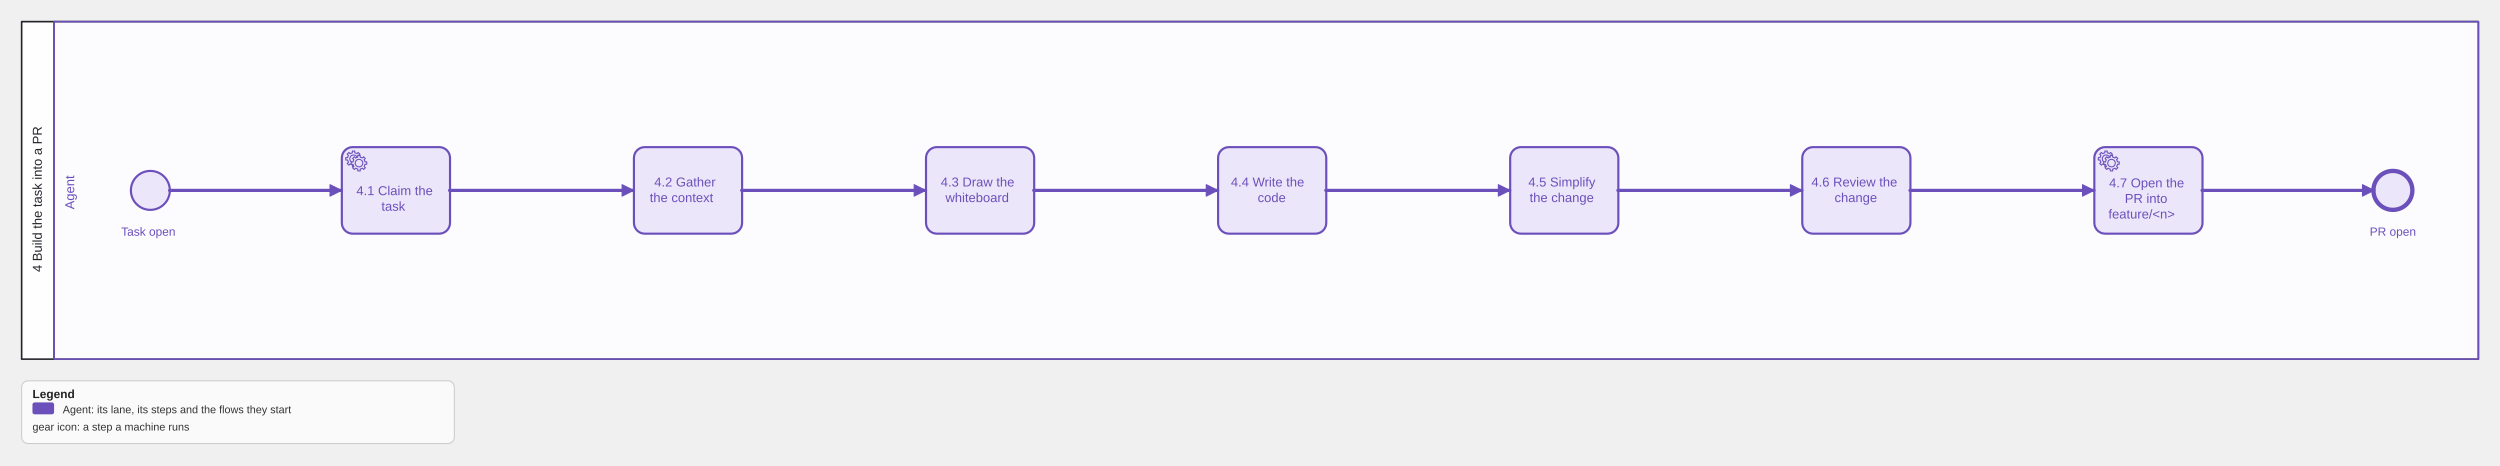
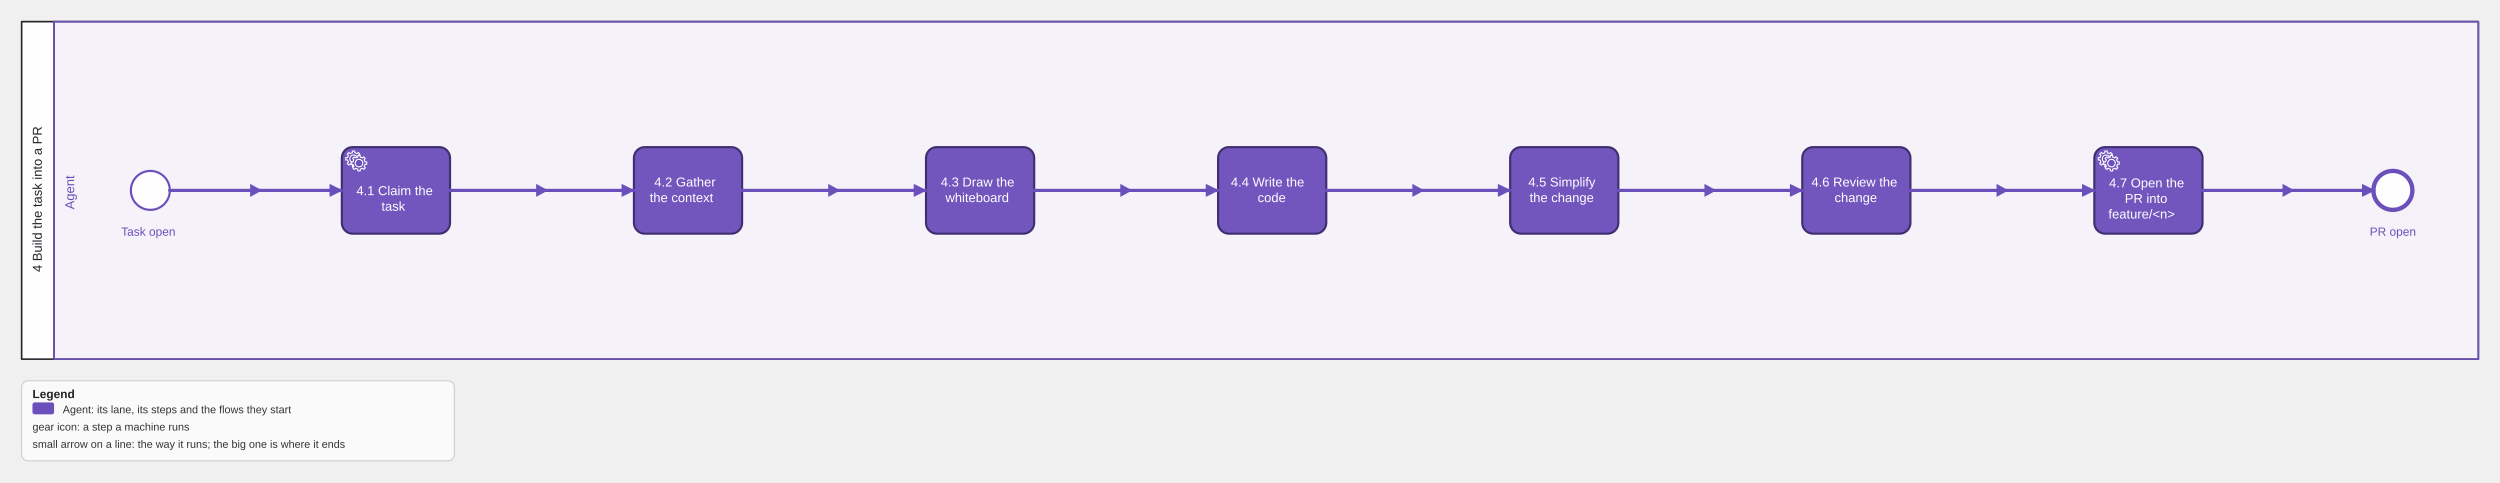
- <svg xmlns="http://www.w3.org/2000/svg" width="2311" height="430" viewBox="60 60 2311 430" version="1.1">
+ <svg xmlns="http://www.w3.org/2000/svg" width="2311" height="446" viewBox="60 60 2311 446" version="1.1">
  <g class="djs-group">
    <g class="djs-element djs-shape" data-element-id="consume_task_pool" transform="translate(80,80)" style="display: block;">
      <g class="djs-visual">
        <rect x="0" y="0" width="2271" height="312" rx="0" ry="0" style="stroke-linecap: round; stroke-linejoin: round; stroke: rgb(34, 36, 42); stroke-width: 1.5px; fill: white; fill-opacity: 0.95;" />
        <path style="fill: none; stroke-linecap: round; stroke-linejoin: round; stroke: rgb(34, 36, 42); stroke-width: 1.5px;" d="M30,0L30,312" />
        <text style="font-family: Arial, sans-serif; font-size: 12px; font-weight: normal; fill: rgb(34, 36, 42);" lineHeight="1.2" class="djs-label" transform="translate(0,312) rotate(270,0,0) scale(1,1)">
          <tspan x="80.52" y="18.6">4 Build the task into a PR</tspan>
        </text>
      </g>
      <rect style="fill: none; stroke-opacity: 0; stroke: white; stroke-width: 15px;" class="djs-hit djs-hit-all" x="0" y="0" width="2271" height="312" />
    </g>
    <g class="djs-children">
      <g class="djs-group">
        <g class="djs-element djs-shape" data-element-id="lane_0" transform="translate(110,80)" style="display: block;">
          <g class="djs-visual">
-             <rect x="0" y="0" width="2241" height="312" rx="0" ry="0" style="stroke-linecap: round; stroke-linejoin: round; stroke: rgb(107, 79, 187); stroke-width: 1.5px; fill: rgb(248, 246, 253); fill-opacity: 0.25;" />
+             <rect x="0" y="0" width="2241" height="312" rx="0" ry="0" style="stroke-linecap: round; stroke-linejoin: round; stroke: rgb(107, 79, 187); stroke-width: 1.5px; fill: rgb(220, 211, 242); fill-opacity: 0.25;" />
            <text style="font-family: Arial, sans-serif; font-size: 12px; font-weight: normal; fill: rgb(107, 79, 187);" lineHeight="1.2" class="djs-label" transform="translate(0,312) rotate(270,0,0) scale(1,1)">
              <tspan x="138.48" y="18.6">Agent</tspan>
            </text>
          </g>
          <rect style="fill: none; stroke-opacity: 0; stroke: white; stroke-width: 15px;" class="djs-hit djs-hit-all" x="0" y="0" width="2241" height="312" />
        </g>
      </g>
      <g class="djs-group">
        <g class="djs-element djs-shape" data-element-id="open" transform="translate(181,218)" style="display: block;">
          <g class="djs-visual">
-             <circle cx="18" cy="18" r="18" style="stroke-linecap: round; stroke-linejoin: round; stroke: rgb(107, 79, 187); stroke-width: 2px; fill: rgb(235, 229, 250); fill-opacity: 0.95;" />
+             <circle cx="18" cy="18" r="18" style="stroke-linecap: round; stroke-linejoin: round; stroke: rgb(107, 79, 187); stroke-width: 2px; fill: rgb(255, 255, 255); fill-opacity: 0.95;" />
          </g>
          <rect style="fill: none; stroke-opacity: 0; stroke: white; stroke-width: 15px;" class="djs-hit djs-hit-all" x="0" y="0" width="36" height="36" />
        </g>
      </g>
      <g class="djs-group">
        <g class="djs-element djs-shape" data-element-id="open_label" transform="translate(166,268)" style="display: block;">
          <g class="djs-visual">
            <text style="font-family: Arial, sans-serif; font-size: 11px; font-weight: normal; fill: rgb(107, 79, 187);" lineHeight="1.2" class="djs-label">
              <tspan x="6.05" y="9.9">Task open</tspan>
            </text>
          </g>
          <rect style="fill: none; stroke-opacity: 0; stroke: white; stroke-width: 15px;" class="djs-hit djs-hit-all" x="0" y="0" width="66" height="14" />
        </g>
      </g>
      <g class="djs-group">
        <g class="djs-element djs-shape" data-element-id="claim" transform="translate(376,196)" style="display: block;">
          <g class="djs-visual">
-             <rect x="0" y="0" width="100" height="80" rx="10" ry="10" style="stroke-linecap: round; stroke-linejoin: round; stroke: rgb(107, 79, 187); stroke-width: 2px; fill: rgb(235, 229, 250); fill-opacity: 0.95;" />
-             <text style="font-family: Arial, sans-serif; font-size: 12px; font-weight: normal; fill: rgb(107, 79, 187);" lineHeight="1.2" class="djs-label" transform="translate(0, 8)">
+             <rect x="0" y="0" width="100" height="80" rx="10" ry="10" style="stroke-linecap: round; stroke-linejoin: round; stroke: rgb(64, 47, 112); stroke-width: 2px; fill: rgb(107, 79, 187); fill-opacity: 0.95;" />
+             <text style="font-family: Arial, sans-serif; font-size: 12px; font-weight: normal; fill: rgb(255, 255, 255);" lineHeight="1.2" class="djs-label" transform="translate(0, 8)">
              <tspan x="13.4" y="36.4">4.1 Claim the </tspan>
              <tspan x="36.56" y="50.8">task</tspan>
            </text>
-             <circle cx="5" cy="5" r="5" style="stroke-linecap: round; stroke-linejoin: round; stroke: none; stroke-width: 2px; fill: rgb(235, 229, 250);" transform="translate(6, 6)" />
-             <path style="fill: rgb(235, 229, 250); stroke-linecap: round; stroke-linejoin: round; stroke: rgb(107, 79, 187); stroke-width: 1px;" d="m 12,18 v -1.713 c 0.352,-0.07 0.704,-0.178 1.048,-0.321 0.344,-0.145 0.666,-0.321 0.966,-0.521 l 1.194,1.18 1.567,-1.577 -1.195,-1.18 c 0.403,-0.614 0.683,-1.299 0.825,-2.018 l 1.622,-0.01 v -2.22 l -1.637,0.01 c -0.073,-0.352 -0.178,-0.7 -0.324,-1.044 -0.145,-0.344 -0.321,-0.664 -0.523,-0.962 l 1.131,-1.136 -1.583,-1.563 -1.13,1.136 c -0.614,-0.401 -1.303,-0.681 -2.023,-0.822 l 0.009,-1.619 h -2.241 l 0.004,1.631 c -0.354,0.074 -0.705,0.18 -1.05,0.324 -0.344,0.144 -0.665,0.321 -0.964,0.52 l -1.17,-1.158 -1.567,1.579 1.168,1.157 c -0.403,0.613 -0.683,1.298 -0.825,2.017 l -1.659,0.003 v 2.222 l 1.672,-0.006 c 0.073,0.351 0.18,0.702 0.324,1.045 0.145,0.344 0.321,0.664 0.523,0.961 l -1.199,1.197 1.584,1.56 1.196,-1.193 c 0.614,0.403 1.303,0.682 2.023,0.823 l 7.19e-4,1.699 h 2.227 z m 0.221,-3.996 c -1.789,0.75 -3.858,-0.093 -4.61,-1.874 -0.752,-1.783 0.091,-3.846 1.88,-4.596 1.788,-0.749 3.857,0.093 4.609,1.874 0.752,1.782 -0.091,3.846 -1.88,4.596 z" />
-             <circle cx="5" cy="5" r="5" style="stroke-linecap: round; stroke-linejoin: round; stroke: none; stroke-width: 2px; fill: rgb(235, 229, 250);" transform="translate(11, 10)" />
-             <path style="fill: rgb(235, 229, 250); stroke-linecap: round; stroke-linejoin: round; stroke: rgb(107, 79, 187); stroke-width: 1px;" d="m 17,22 v -1.713 c 0.352,-0.07 0.704,-0.178 1.048,-0.321 0.344,-0.145 0.666,-0.321 0.966,-0.521 l 1.194,1.18 1.567,-1.577 -1.195,-1.18 c 0.403,-0.614 0.683,-1.299 0.825,-2.018 l 1.622,-0.01 v -2.22 l -1.637,0.01 c -0.073,-0.352 -0.178,-0.7 -0.324,-1.044 -0.145,-0.344 -0.321,-0.664 -0.523,-0.962 l 1.131,-1.136 -1.583,-1.563 -1.13,1.136 c -0.614,-0.401 -1.303,-0.681 -2.023,-0.822 l 0.009,-1.619 h -2.241 l 0.004,1.631 c -0.354,0.074 -0.705,0.18 -1.05,0.324 -0.344,0.144 -0.665,0.321 -0.964,0.52 l -1.17,-1.158 -1.567,1.579 1.168,1.157 c -0.403,0.613 -0.683,1.298 -0.825,2.017 l -1.659,0.003 v 2.222 l 1.672,-0.006 c 0.073,0.351 0.18,0.702 0.324,1.045 0.145,0.344 0.321,0.664 0.523,0.961 l -1.199,1.197 1.584,1.56 1.196,-1.193 c 0.614,0.403 1.303,0.682 2.023,0.823 l 7.19e-4,1.699 h 2.227 z m 0.221,-3.996 c -1.789,0.75 -3.858,-0.093 -4.61,-1.874 -0.752,-1.783 0.091,-3.846 1.88,-4.596 1.788,-0.749 3.857,0.093 4.609,1.874 0.752,1.782 -0.091,3.846 -1.88,4.596 z" />
+             <circle cx="5" cy="5" r="5" style="stroke-linecap: round; stroke-linejoin: round; stroke: none; stroke-width: 2px; fill: rgb(107, 79, 187);" transform="translate(6, 6)" />
+             <path style="fill: rgb(107, 79, 187); stroke-linecap: round; stroke-linejoin: round; stroke: rgb(255, 255, 255); stroke-width: 1px;" d="m 12,18 v -1.713 c 0.352,-0.07 0.704,-0.178 1.048,-0.321 0.344,-0.145 0.666,-0.321 0.966,-0.521 l 1.194,1.18 1.567,-1.577 -1.195,-1.18 c 0.403,-0.614 0.683,-1.299 0.825,-2.018 l 1.622,-0.01 v -2.22 l -1.637,0.01 c -0.073,-0.352 -0.178,-0.7 -0.324,-1.044 -0.145,-0.344 -0.321,-0.664 -0.523,-0.962 l 1.131,-1.136 -1.583,-1.563 -1.13,1.136 c -0.614,-0.401 -1.303,-0.681 -2.023,-0.822 l 0.009,-1.619 h -2.241 l 0.004,1.631 c -0.354,0.074 -0.705,0.18 -1.05,0.324 -0.344,0.144 -0.665,0.321 -0.964,0.52 l -1.17,-1.158 -1.567,1.579 1.168,1.157 c -0.403,0.613 -0.683,1.298 -0.825,2.017 l -1.659,0.003 v 2.222 l 1.672,-0.006 c 0.073,0.351 0.18,0.702 0.324,1.045 0.145,0.344 0.321,0.664 0.523,0.961 l -1.199,1.197 1.584,1.56 1.196,-1.193 c 0.614,0.403 1.303,0.682 2.023,0.823 l 7.19e-4,1.699 h 2.227 z m 0.221,-3.996 c -1.789,0.75 -3.858,-0.093 -4.61,-1.874 -0.752,-1.783 0.091,-3.846 1.88,-4.596 1.788,-0.749 3.857,0.093 4.609,1.874 0.752,1.782 -0.091,3.846 -1.88,4.596 z" />
+             <circle cx="5" cy="5" r="5" style="stroke-linecap: round; stroke-linejoin: round; stroke: none; stroke-width: 2px; fill: rgb(107, 79, 187);" transform="translate(11, 10)" />
+             <path style="fill: rgb(107, 79, 187); stroke-linecap: round; stroke-linejoin: round; stroke: rgb(255, 255, 255); stroke-width: 1px;" d="m 17,22 v -1.713 c 0.352,-0.07 0.704,-0.178 1.048,-0.321 0.344,-0.145 0.666,-0.321 0.966,-0.521 l 1.194,1.18 1.567,-1.577 -1.195,-1.18 c 0.403,-0.614 0.683,-1.299 0.825,-2.018 l 1.622,-0.01 v -2.22 l -1.637,0.01 c -0.073,-0.352 -0.178,-0.7 -0.324,-1.044 -0.145,-0.344 -0.321,-0.664 -0.523,-0.962 l 1.131,-1.136 -1.583,-1.563 -1.13,1.136 c -0.614,-0.401 -1.303,-0.681 -2.023,-0.822 l 0.009,-1.619 h -2.241 l 0.004,1.631 c -0.354,0.074 -0.705,0.18 -1.05,0.324 -0.344,0.144 -0.665,0.321 -0.964,0.52 l -1.17,-1.158 -1.567,1.579 1.168,1.157 c -0.403,0.613 -0.683,1.298 -0.825,2.017 l -1.659,0.003 v 2.222 l 1.672,-0.006 c 0.073,0.351 0.18,0.702 0.324,1.045 0.145,0.344 0.321,0.664 0.523,0.961 l -1.199,1.197 1.584,1.56 1.196,-1.193 c 0.614,0.403 1.303,0.682 2.023,0.823 l 7.19e-4,1.699 h 2.227 z m 0.221,-3.996 c -1.789,0.75 -3.858,-0.093 -4.61,-1.874 -0.752,-1.783 0.091,-3.846 1.88,-4.596 1.788,-0.749 3.857,0.093 4.609,1.874 0.752,1.782 -0.091,3.846 -1.88,4.596 z" />
          </g>
          <rect style="fill: none; stroke-opacity: 0; stroke: white; stroke-width: 15px;" class="djs-hit djs-hit-all" x="0" y="0" width="100" height="80" />
        </g>
      </g>
      <g class="djs-group">
        <g class="djs-element djs-shape" data-element-id="context" transform="translate(646,196)" style="display: block;">
          <g class="djs-visual">
-             <rect x="0" y="0" width="100" height="80" rx="10" ry="10" style="stroke-linecap: round; stroke-linejoin: round; stroke: rgb(107, 79, 187); stroke-width: 2px; fill: rgb(235, 229, 250); fill-opacity: 0.95;" />
-             <text style="font-family: Arial, sans-serif; font-size: 12px; font-weight: normal; fill: rgb(107, 79, 187);" lineHeight="1.2" class="djs-label">
+             <rect x="0" y="0" width="100" height="80" rx="10" ry="10" style="stroke-linecap: round; stroke-linejoin: round; stroke: rgb(64, 47, 112); stroke-width: 2px; fill: rgb(107, 79, 187); fill-opacity: 0.95;" />
+             <text style="font-family: Arial, sans-serif; font-size: 12px; font-weight: normal; fill: rgb(255, 255, 255);" lineHeight="1.2" class="djs-label">
              <tspan x="18.8" y="36.4">4.2 Gather </tspan>
              <tspan x="14.6" y="50.8">the context</tspan>
            </text>
          </g>
          <rect style="fill: none; stroke-opacity: 0; stroke: white; stroke-width: 15px;" class="djs-hit djs-hit-all" x="0" y="0" width="100" height="80" />
        </g>
      </g>
      <g class="djs-group">
        <g class="djs-element djs-shape" data-element-id="board" transform="translate(916,196)" style="display: block;">
          <g class="djs-visual">
-             <rect x="0" y="0" width="100" height="80" rx="10" ry="10" style="stroke-linecap: round; stroke-linejoin: round; stroke: rgb(107, 79, 187); stroke-width: 2px; fill: rgb(235, 229, 250); fill-opacity: 0.95;" />
-             <text style="font-family: Arial, sans-serif; font-size: 12px; font-weight: normal; fill: rgb(107, 79, 187);" lineHeight="1.2" class="djs-label">
+             <rect x="0" y="0" width="100" height="80" rx="10" ry="10" style="stroke-linecap: round; stroke-linejoin: round; stroke: rgb(64, 47, 112); stroke-width: 2px; fill: rgb(107, 79, 187); fill-opacity: 0.95;" />
+             <text style="font-family: Arial, sans-serif; font-size: 12px; font-weight: normal; fill: rgb(255, 255, 255);" lineHeight="1.2" class="djs-label">
              <tspan x="13.64" y="36.4">4.3 Draw the </tspan>
              <tspan x="17.96" y="50.8">whiteboard</tspan>
            </text>
          </g>
          <rect style="fill: none; stroke-opacity: 0; stroke: white; stroke-width: 15px;" class="djs-hit djs-hit-all" x="0" y="0" width="100" height="80" />
        </g>
      </g>
      <g class="djs-group">
        <g class="djs-element djs-shape" data-element-id="code" transform="translate(1186,196)" style="display: block;">
          <g class="djs-visual">
-             <rect x="0" y="0" width="100" height="80" rx="10" ry="10" style="stroke-linecap: round; stroke-linejoin: round; stroke: rgb(107, 79, 187); stroke-width: 2px; fill: rgb(235, 229, 250); fill-opacity: 0.95;" />
-             <text style="font-family: Arial, sans-serif; font-size: 12px; font-weight: normal; fill: rgb(107, 79, 187);" lineHeight="1.2" class="djs-label">
+             <rect x="0" y="0" width="100" height="80" rx="10" ry="10" style="stroke-linecap: round; stroke-linejoin: round; stroke: rgb(64, 47, 112); stroke-width: 2px; fill: rgb(107, 79, 187); fill-opacity: 0.95;" />
+             <text style="font-family: Arial, sans-serif; font-size: 12px; font-weight: normal; fill: rgb(255, 255, 255);" lineHeight="1.2" class="djs-label">
              <tspan x="11.84" y="36.4">4.4 Write the </tspan>
              <tspan x="36.56" y="50.8">code</tspan>
            </text>
          </g>
          <rect style="fill: none; stroke-opacity: 0; stroke: white; stroke-width: 15px;" class="djs-hit djs-hit-all" x="0" y="0" width="100" height="80" />
        </g>
      </g>
      <g class="djs-group">
        <g class="djs-element djs-shape" data-element-id="simplify" transform="translate(1456,196)" style="display: block;">
          <g class="djs-visual">
-             <rect x="0" y="0" width="100" height="80" rx="10" ry="10" style="stroke-linecap: round; stroke-linejoin: round; stroke: rgb(107, 79, 187); stroke-width: 2px; fill: rgb(235, 229, 250); fill-opacity: 0.95;" />
-             <text style="font-family: Arial, sans-serif; font-size: 12px; font-weight: normal; fill: rgb(107, 79, 187);" lineHeight="1.2" class="djs-label">
+             <rect x="0" y="0" width="100" height="80" rx="10" ry="10" style="stroke-linecap: round; stroke-linejoin: round; stroke: rgb(64, 47, 112); stroke-width: 2px; fill: rgb(107, 79, 187); fill-opacity: 0.95;" />
+             <text style="font-family: Arial, sans-serif; font-size: 12px; font-weight: normal; fill: rgb(255, 255, 255);" lineHeight="1.2" class="djs-label">
              <tspan x="16.76" y="36.4">4.5 Simplify </tspan>
              <tspan x="17.96" y="50.8">the change</tspan>
            </text>
          </g>
          <rect style="fill: none; stroke-opacity: 0; stroke: white; stroke-width: 15px;" class="djs-hit djs-hit-all" x="0" y="0" width="100" height="80" />
        </g>
      </g>
      <g class="djs-group">
        <g class="djs-element djs-shape" data-element-id="self" transform="translate(1726,196)" style="display: block;">
          <g class="djs-visual">
-             <rect x="0" y="0" width="100" height="80" rx="10" ry="10" style="stroke-linecap: round; stroke-linejoin: round; stroke: rgb(107, 79, 187); stroke-width: 2px; fill: rgb(235, 229, 250); fill-opacity: 0.95;" />
-             <text style="font-family: Arial, sans-serif; font-size: 12px; font-weight: normal; fill: rgb(107, 79, 187);" lineHeight="1.2" class="djs-label">
+             <rect x="0" y="0" width="100" height="80" rx="10" ry="10" style="stroke-linecap: round; stroke-linejoin: round; stroke: rgb(64, 47, 112); stroke-width: 2px; fill: rgb(107, 79, 187); fill-opacity: 0.95;" />
+             <text style="font-family: Arial, sans-serif; font-size: 12px; font-weight: normal; fill: rgb(255, 255, 255);" lineHeight="1.2" class="djs-label">
              <tspan x="8.48" y="36.4">4.6 Review the</tspan>
              <tspan x="29.84" y="50.8">change</tspan>
            </text>
          </g>
          <rect style="fill: none; stroke-opacity: 0; stroke: white; stroke-width: 15px;" class="djs-hit djs-hit-all" x="0" y="0" width="100" height="80" />
        </g>
      </g>
      <g class="djs-group">
        <g class="djs-element djs-shape" data-element-id="pr" transform="translate(1996,196)" style="display: block;">
          <g class="djs-visual">
-             <rect x="0" y="0" width="100" height="80" rx="10" ry="10" style="stroke-linecap: round; stroke-linejoin: round; stroke: rgb(107, 79, 187); stroke-width: 2px; fill: rgb(235, 229, 250); fill-opacity: 0.95;" />
-             <text style="font-family: Arial, sans-serif; font-size: 12px; font-weight: normal; fill: rgb(107, 79, 187);" lineHeight="1.2" class="djs-label" transform="translate(0, 8)">
+             <rect x="0" y="0" width="100" height="80" rx="10" ry="10" style="stroke-linecap: round; stroke-linejoin: round; stroke: rgb(64, 47, 112); stroke-width: 2px; fill: rgb(107, 79, 187); fill-opacity: 0.95;" />
+             <text style="font-family: Arial, sans-serif; font-size: 12px; font-weight: normal; fill: rgb(255, 255, 255);" lineHeight="1.2" class="djs-label" transform="translate(0, 8)">
              <tspan x="13.64" y="29.2">4.7 Open the </tspan>
              <tspan x="28.16" y="43.6">PR into </tspan>
              <tspan x="13.04" y="58">feature/&lt;n&gt;</tspan>
            </text>
-             <circle cx="5" cy="5" r="5" style="stroke-linecap: round; stroke-linejoin: round; stroke: none; stroke-width: 2px; fill: rgb(235, 229, 250);" transform="translate(6, 6)" />
-             <path style="fill: rgb(235, 229, 250); stroke-linecap: round; stroke-linejoin: round; stroke: rgb(107, 79, 187); stroke-width: 1px;" d="m 12,18 v -1.713 c 0.352,-0.07 0.704,-0.178 1.048,-0.321 0.344,-0.145 0.666,-0.321 0.966,-0.521 l 1.194,1.18 1.567,-1.577 -1.195,-1.18 c 0.403,-0.614 0.683,-1.299 0.825,-2.018 l 1.622,-0.01 v -2.22 l -1.637,0.01 c -0.073,-0.352 -0.178,-0.7 -0.324,-1.044 -0.145,-0.344 -0.321,-0.664 -0.523,-0.962 l 1.131,-1.136 -1.583,-1.563 -1.13,1.136 c -0.614,-0.401 -1.303,-0.681 -2.023,-0.822 l 0.009,-1.619 h -2.241 l 0.004,1.631 c -0.354,0.074 -0.705,0.18 -1.05,0.324 -0.344,0.144 -0.665,0.321 -0.964,0.52 l -1.17,-1.158 -1.567,1.579 1.168,1.157 c -0.403,0.613 -0.683,1.298 -0.825,2.017 l -1.659,0.003 v 2.222 l 1.672,-0.006 c 0.073,0.351 0.18,0.702 0.324,1.045 0.145,0.344 0.321,0.664 0.523,0.961 l -1.199,1.197 1.584,1.56 1.196,-1.193 c 0.614,0.403 1.303,0.682 2.023,0.823 l 7.19e-4,1.699 h 2.227 z m 0.221,-3.996 c -1.789,0.75 -3.858,-0.093 -4.61,-1.874 -0.752,-1.783 0.091,-3.846 1.88,-4.596 1.788,-0.749 3.857,0.093 4.609,1.874 0.752,1.782 -0.091,3.846 -1.88,4.596 z" />
-             <circle cx="5" cy="5" r="5" style="stroke-linecap: round; stroke-linejoin: round; stroke: none; stroke-width: 2px; fill: rgb(235, 229, 250);" transform="translate(11, 10)" />
-             <path style="fill: rgb(235, 229, 250); stroke-linecap: round; stroke-linejoin: round; stroke: rgb(107, 79, 187); stroke-width: 1px;" d="m 17,22 v -1.713 c 0.352,-0.07 0.704,-0.178 1.048,-0.321 0.344,-0.145 0.666,-0.321 0.966,-0.521 l 1.194,1.18 1.567,-1.577 -1.195,-1.18 c 0.403,-0.614 0.683,-1.299 0.825,-2.018 l 1.622,-0.01 v -2.22 l -1.637,0.01 c -0.073,-0.352 -0.178,-0.7 -0.324,-1.044 -0.145,-0.344 -0.321,-0.664 -0.523,-0.962 l 1.131,-1.136 -1.583,-1.563 -1.13,1.136 c -0.614,-0.401 -1.303,-0.681 -2.023,-0.822 l 0.009,-1.619 h -2.241 l 0.004,1.631 c -0.354,0.074 -0.705,0.18 -1.05,0.324 -0.344,0.144 -0.665,0.321 -0.964,0.52 l -1.17,-1.158 -1.567,1.579 1.168,1.157 c -0.403,0.613 -0.683,1.298 -0.825,2.017 l -1.659,0.003 v 2.222 l 1.672,-0.006 c 0.073,0.351 0.18,0.702 0.324,1.045 0.145,0.344 0.321,0.664 0.523,0.961 l -1.199,1.197 1.584,1.56 1.196,-1.193 c 0.614,0.403 1.303,0.682 2.023,0.823 l 7.19e-4,1.699 h 2.227 z m 0.221,-3.996 c -1.789,0.75 -3.858,-0.093 -4.61,-1.874 -0.752,-1.783 0.091,-3.846 1.88,-4.596 1.788,-0.749 3.857,0.093 4.609,1.874 0.752,1.782 -0.091,3.846 -1.88,4.596 z" />
+             <circle cx="5" cy="5" r="5" style="stroke-linecap: round; stroke-linejoin: round; stroke: none; stroke-width: 2px; fill: rgb(107, 79, 187);" transform="translate(6, 6)" />
+             <path style="fill: rgb(107, 79, 187); stroke-linecap: round; stroke-linejoin: round; stroke: rgb(255, 255, 255); stroke-width: 1px;" d="m 12,18 v -1.713 c 0.352,-0.07 0.704,-0.178 1.048,-0.321 0.344,-0.145 0.666,-0.321 0.966,-0.521 l 1.194,1.18 1.567,-1.577 -1.195,-1.18 c 0.403,-0.614 0.683,-1.299 0.825,-2.018 l 1.622,-0.01 v -2.22 l -1.637,0.01 c -0.073,-0.352 -0.178,-0.7 -0.324,-1.044 -0.145,-0.344 -0.321,-0.664 -0.523,-0.962 l 1.131,-1.136 -1.583,-1.563 -1.13,1.136 c -0.614,-0.401 -1.303,-0.681 -2.023,-0.822 l 0.009,-1.619 h -2.241 l 0.004,1.631 c -0.354,0.074 -0.705,0.18 -1.05,0.324 -0.344,0.144 -0.665,0.321 -0.964,0.52 l -1.17,-1.158 -1.567,1.579 1.168,1.157 c -0.403,0.613 -0.683,1.298 -0.825,2.017 l -1.659,0.003 v 2.222 l 1.672,-0.006 c 0.073,0.351 0.18,0.702 0.324,1.045 0.145,0.344 0.321,0.664 0.523,0.961 l -1.199,1.197 1.584,1.56 1.196,-1.193 c 0.614,0.403 1.303,0.682 2.023,0.823 l 7.19e-4,1.699 h 2.227 z m 0.221,-3.996 c -1.789,0.75 -3.858,-0.093 -4.61,-1.874 -0.752,-1.783 0.091,-3.846 1.88,-4.596 1.788,-0.749 3.857,0.093 4.609,1.874 0.752,1.782 -0.091,3.846 -1.88,4.596 z" />
+             <circle cx="5" cy="5" r="5" style="stroke-linecap: round; stroke-linejoin: round; stroke: none; stroke-width: 2px; fill: rgb(107, 79, 187);" transform="translate(11, 10)" />
+             <path style="fill: rgb(107, 79, 187); stroke-linecap: round; stroke-linejoin: round; stroke: rgb(255, 255, 255); stroke-width: 1px;" d="m 17,22 v -1.713 c 0.352,-0.07 0.704,-0.178 1.048,-0.321 0.344,-0.145 0.666,-0.321 0.966,-0.521 l 1.194,1.18 1.567,-1.577 -1.195,-1.18 c 0.403,-0.614 0.683,-1.299 0.825,-2.018 l 1.622,-0.01 v -2.22 l -1.637,0.01 c -0.073,-0.352 -0.178,-0.7 -0.324,-1.044 -0.145,-0.344 -0.321,-0.664 -0.523,-0.962 l 1.131,-1.136 -1.583,-1.563 -1.13,1.136 c -0.614,-0.401 -1.303,-0.681 -2.023,-0.822 l 0.009,-1.619 h -2.241 l 0.004,1.631 c -0.354,0.074 -0.705,0.18 -1.05,0.324 -0.344,0.144 -0.665,0.321 -0.964,0.52 l -1.17,-1.158 -1.567,1.579 1.168,1.157 c -0.403,0.613 -0.683,1.298 -0.825,2.017 l -1.659,0.003 v 2.222 l 1.672,-0.006 c 0.073,0.351 0.18,0.702 0.324,1.045 0.145,0.344 0.321,0.664 0.523,0.961 l -1.199,1.197 1.584,1.56 1.196,-1.193 c 0.614,0.403 1.303,0.682 2.023,0.823 l 7.19e-4,1.699 h 2.227 z m 0.221,-3.996 c -1.789,0.75 -3.858,-0.093 -4.61,-1.874 -0.752,-1.783 0.091,-3.846 1.88,-4.596 1.788,-0.749 3.857,0.093 4.609,1.874 0.752,1.782 -0.091,3.846 -1.88,4.596 z" />
          </g>
          <rect style="fill: none; stroke-opacity: 0; stroke: white; stroke-width: 15px;" class="djs-hit djs-hit-all" x="0" y="0" width="100" height="80" />
        </g>
      </g>
      <g class="djs-group">
        <g class="djs-element djs-shape" data-element-id="opened" transform="translate(2254,218)" style="display: block;">
          <g class="djs-visual">
-             <circle cx="18" cy="18" r="18" style="stroke-linecap: round; stroke-linejoin: round; stroke: rgb(107, 79, 187); stroke-width: 4px; fill: rgb(235, 229, 250); fill-opacity: 0.95;" />
+             <circle cx="18" cy="18" r="18" style="stroke-linecap: round; stroke-linejoin: round; stroke: rgb(107, 79, 187); stroke-width: 4px; fill: rgb(255, 255, 255); fill-opacity: 0.95;" />
          </g>
          <rect style="fill: none; stroke-opacity: 0; stroke: white; stroke-width: 15px;" class="djs-hit djs-hit-all" x="0" y="0" width="36" height="36" />
        </g>
      </g>
      <g class="djs-group">
        <g class="djs-element djs-shape" data-element-id="opened_label" transform="translate(2245,268)" style="display: block;">
          <g class="djs-visual">
            <text style="font-family: Arial, sans-serif; font-size: 11px; font-weight: normal; fill: rgb(107, 79, 187);" lineHeight="1.2" class="djs-label">
              <tspan x="5.55" y="9.9">PR open</tspan>
            </text>
          </g>
          <rect style="fill: none; stroke-opacity: 0; stroke: white; stroke-width: 15px;" class="djs-hit djs-hit-all" x="0" y="0" width="54" height="14" />
        </g>
      </g>
      <g class="djs-group">
        <g class="djs-element djs-connection" data-element-id="f_open_claim" style="display: block;">
          <g class="djs-visual">
            <defs>
-               <marker id="marker-4df2w2sv5irko3kbdjbp2c0b5" viewBox="0 0 20 20" refX="11" refY="10" markerWidth="7" markerHeight="7" orient="auto">
-                 <path d="M 1 5 L 11 10 L 1 15 Z" style="stroke-linecap: round; stroke-linejoin: round; stroke: rgb(107, 79, 187); stroke-width: 1px; fill: rgb(107, 79, 187);" />
-               </marker>
-             </defs>
-             <path style="fill: none; stroke-linecap: round; stroke-linejoin: round; stroke: rgb(107, 79, 187); stroke-width: 3px; marker-end: url('#marker-4df2w2sv5irko3kbdjbp2c0b5');" data-corner-radius="5" d="M216.8,236L375.6,236" />
+               <marker id="marker-bw8cukkxs0859tzk4s62x2z15" viewBox="0 0 20 20" refX="11" refY="10" markerWidth="7" markerHeight="7" orient="auto">
+                 <path d="M 1 5 L 11 10 L 1 15 Z" style="stroke-linecap: round; stroke-linejoin: round; stroke: rgb(107, 79, 187); stroke-width: 1px; fill: rgb(107, 79, 187);" />
+               </marker>
+             </defs>
+             <path style="fill: none; stroke-linecap: round; stroke-linejoin: round; stroke: rgb(107, 79, 187); stroke-width: 3px; marker-end: url('#marker-bw8cukkxs0859tzk4s62x2z15');" data-corner-radius="5" d="M216.8,236L375.6,236" />
          </g>
          <path d="M216.8,236L375.6,236" style="fill: none; stroke-opacity: 0; stroke: white; stroke-width: 15px;" class="djs-hit djs-hit-stroke" />
        </g>
      </g>
      <g class="djs-group">
        <g class="djs-element djs-connection" data-element-id="f_claim_context" style="display: block;">
          <g class="djs-visual">
            <defs>
-               <marker id="marker-a5mp5l0dyrpsyhxucqbqy2u0v" viewBox="0 0 20 20" refX="11" refY="10" markerWidth="7" markerHeight="7" orient="auto">
-                 <path d="M 1 5 L 11 10 L 1 15 Z" style="stroke-linecap: round; stroke-linejoin: round; stroke: rgb(107, 79, 187); stroke-width: 1px; fill: rgb(107, 79, 187);" />
-               </marker>
-             </defs>
-             <path style="fill: none; stroke-linecap: round; stroke-linejoin: round; stroke: rgb(107, 79, 187); stroke-width: 3px; marker-end: url('#marker-a5mp5l0dyrpsyhxucqbqy2u0v');" data-corner-radius="5" d="M475.6,236L645.6,236" />
+               <marker id="marker-ejox8cdhwww8p3k7bduj4ufh8" viewBox="0 0 20 20" refX="11" refY="10" markerWidth="7" markerHeight="7" orient="auto">
+                 <path d="M 1 5 L 11 10 L 1 15 Z" style="stroke-linecap: round; stroke-linejoin: round; stroke: rgb(107, 79, 187); stroke-width: 1px; fill: rgb(107, 79, 187);" />
+               </marker>
+             </defs>
+             <path style="fill: none; stroke-linecap: round; stroke-linejoin: round; stroke: rgb(107, 79, 187); stroke-width: 3px; marker-end: url('#marker-ejox8cdhwww8p3k7bduj4ufh8');" data-corner-radius="5" d="M475.6,236L645.6,236" />
          </g>
          <path d="M475.6,236L645.6,236" style="fill: none; stroke-opacity: 0; stroke: white; stroke-width: 15px;" class="djs-hit djs-hit-stroke" />
        </g>
      </g>
      <g class="djs-group">
        <g class="djs-element djs-connection" data-element-id="f_context_board" style="display: block;">
          <g class="djs-visual">
            <defs>
-               <marker id="marker-07uah02s2le735vc69ob01qo4" viewBox="0 0 20 20" refX="11" refY="10" markerWidth="7" markerHeight="7" orient="auto">
-                 <path d="M 1 5 L 11 10 L 1 15 Z" style="stroke-linecap: round; stroke-linejoin: round; stroke: rgb(107, 79, 187); stroke-width: 1px; fill: rgb(107, 79, 187);" />
-               </marker>
-             </defs>
-             <path style="fill: none; stroke-linecap: round; stroke-linejoin: round; stroke: rgb(107, 79, 187); stroke-width: 3px; marker-end: url('#marker-07uah02s2le735vc69ob01qo4');" data-corner-radius="5" d="M745.6,236L915.6,236" />
+               <marker id="marker-1ufg6hxkpx81hgsxs8e88tdd4" viewBox="0 0 20 20" refX="11" refY="10" markerWidth="7" markerHeight="7" orient="auto">
+                 <path d="M 1 5 L 11 10 L 1 15 Z" style="stroke-linecap: round; stroke-linejoin: round; stroke: rgb(107, 79, 187); stroke-width: 1px; fill: rgb(107, 79, 187);" />
+               </marker>
+             </defs>
+             <path style="fill: none; stroke-linecap: round; stroke-linejoin: round; stroke: rgb(107, 79, 187); stroke-width: 3px; marker-end: url('#marker-1ufg6hxkpx81hgsxs8e88tdd4');" data-corner-radius="5" d="M745.6,236L915.6,236" />
          </g>
          <path d="M745.6,236L915.6,236" style="fill: none; stroke-opacity: 0; stroke: white; stroke-width: 15px;" class="djs-hit djs-hit-stroke" />
        </g>
      </g>
      <g class="djs-group">
        <g class="djs-element djs-connection" data-element-id="f_board_code" style="display: block;">
          <g class="djs-visual">
            <defs>
-               <marker id="marker-92hz47k9ntsrjw8x9rhf6i5pc" viewBox="0 0 20 20" refX="11" refY="10" markerWidth="7" markerHeight="7" orient="auto">
-                 <path d="M 1 5 L 11 10 L 1 15 Z" style="stroke-linecap: round; stroke-linejoin: round; stroke: rgb(107, 79, 187); stroke-width: 1px; fill: rgb(107, 79, 187);" />
-               </marker>
-             </defs>
-             <path style="fill: none; stroke-linecap: round; stroke-linejoin: round; stroke: rgb(107, 79, 187); stroke-width: 3px; marker-end: url('#marker-92hz47k9ntsrjw8x9rhf6i5pc');" data-corner-radius="5" d="M1015.6,236L1185.6,236" />
+               <marker id="marker-ei2h9zjtezjdyuedqkkwirjg4" viewBox="0 0 20 20" refX="11" refY="10" markerWidth="7" markerHeight="7" orient="auto">
+                 <path d="M 1 5 L 11 10 L 1 15 Z" style="stroke-linecap: round; stroke-linejoin: round; stroke: rgb(107, 79, 187); stroke-width: 1px; fill: rgb(107, 79, 187);" />
+               </marker>
+             </defs>
+             <path style="fill: none; stroke-linecap: round; stroke-linejoin: round; stroke: rgb(107, 79, 187); stroke-width: 3px; marker-end: url('#marker-ei2h9zjtezjdyuedqkkwirjg4');" data-corner-radius="5" d="M1015.6,236L1185.6,236" />
          </g>
          <path d="M1015.6,236L1185.6,236" style="fill: none; stroke-opacity: 0; stroke: white; stroke-width: 15px;" class="djs-hit djs-hit-stroke" />
        </g>
      </g>
      <g class="djs-group">
        <g class="djs-element djs-connection" data-element-id="f_code_simplify" style="display: block;">
          <g class="djs-visual">
            <defs>
-               <marker id="marker-0tw7fvfj53545uh0v6gf2y6zl" viewBox="0 0 20 20" refX="11" refY="10" markerWidth="7" markerHeight="7" orient="auto">
-                 <path d="M 1 5 L 11 10 L 1 15 Z" style="stroke-linecap: round; stroke-linejoin: round; stroke: rgb(107, 79, 187); stroke-width: 1px; fill: rgb(107, 79, 187);" />
-               </marker>
-             </defs>
-             <path style="fill: none; stroke-linecap: round; stroke-linejoin: round; stroke: rgb(107, 79, 187); stroke-width: 3px; marker-end: url('#marker-0tw7fvfj53545uh0v6gf2y6zl');" data-corner-radius="5" d="M1285.6,236L1455.6,236" />
+               <marker id="marker-0v3uz5l5tgeij1o85f796ogqa" viewBox="0 0 20 20" refX="11" refY="10" markerWidth="7" markerHeight="7" orient="auto">
+                 <path d="M 1 5 L 11 10 L 1 15 Z" style="stroke-linecap: round; stroke-linejoin: round; stroke: rgb(107, 79, 187); stroke-width: 1px; fill: rgb(107, 79, 187);" />
+               </marker>
+             </defs>
+             <path style="fill: none; stroke-linecap: round; stroke-linejoin: round; stroke: rgb(107, 79, 187); stroke-width: 3px; marker-end: url('#marker-0v3uz5l5tgeij1o85f796ogqa');" data-corner-radius="5" d="M1285.6,236L1455.6,236" />
          </g>
          <path d="M1285.6,236L1455.6,236" style="fill: none; stroke-opacity: 0; stroke: white; stroke-width: 15px;" class="djs-hit djs-hit-stroke" />
        </g>
      </g>
      <g class="djs-group">
        <g class="djs-element djs-connection" data-element-id="f_simplify_self" style="display: block;">
          <g class="djs-visual">
            <defs>
-               <marker id="marker-0j55r7d6vxdw4wbgh9mxs9c8x" viewBox="0 0 20 20" refX="11" refY="10" markerWidth="7" markerHeight="7" orient="auto">
-                 <path d="M 1 5 L 11 10 L 1 15 Z" style="stroke-linecap: round; stroke-linejoin: round; stroke: rgb(107, 79, 187); stroke-width: 1px; fill: rgb(107, 79, 187);" />
-               </marker>
-             </defs>
-             <path style="fill: none; stroke-linecap: round; stroke-linejoin: round; stroke: rgb(107, 79, 187); stroke-width: 3px; marker-end: url('#marker-0j55r7d6vxdw4wbgh9mxs9c8x');" data-corner-radius="5" d="M1555.6,236L1725.6,236" />
+               <marker id="marker-7vtm73nnjq9e2slhczcdf0f2a" viewBox="0 0 20 20" refX="11" refY="10" markerWidth="7" markerHeight="7" orient="auto">
+                 <path d="M 1 5 L 11 10 L 1 15 Z" style="stroke-linecap: round; stroke-linejoin: round; stroke: rgb(107, 79, 187); stroke-width: 1px; fill: rgb(107, 79, 187);" />
+               </marker>
+             </defs>
+             <path style="fill: none; stroke-linecap: round; stroke-linejoin: round; stroke: rgb(107, 79, 187); stroke-width: 3px; marker-end: url('#marker-7vtm73nnjq9e2slhczcdf0f2a');" data-corner-radius="5" d="M1555.6,236L1725.6,236" />
          </g>
          <path d="M1555.6,236L1725.6,236" style="fill: none; stroke-opacity: 0; stroke: white; stroke-width: 15px;" class="djs-hit djs-hit-stroke" />
        </g>
      </g>
      <g class="djs-group">
        <g class="djs-element djs-connection" data-element-id="f_self_pr" style="display: block;">
          <g class="djs-visual">
            <defs>
-               <marker id="marker-9he5s1o0ifmeks11ptbadaca2" viewBox="0 0 20 20" refX="11" refY="10" markerWidth="7" markerHeight="7" orient="auto">
-                 <path d="M 1 5 L 11 10 L 1 15 Z" style="stroke-linecap: round; stroke-linejoin: round; stroke: rgb(107, 79, 187); stroke-width: 1px; fill: rgb(107, 79, 187);" />
-               </marker>
-             </defs>
-             <path style="fill: none; stroke-linecap: round; stroke-linejoin: round; stroke: rgb(107, 79, 187); stroke-width: 3px; marker-end: url('#marker-9he5s1o0ifmeks11ptbadaca2');" data-corner-radius="5" d="M1825.6,236L1995.6,236" />
+               <marker id="marker-0rs24hamvwio2xk6l54jpbcbx" viewBox="0 0 20 20" refX="11" refY="10" markerWidth="7" markerHeight="7" orient="auto">
+                 <path d="M 1 5 L 11 10 L 1 15 Z" style="stroke-linecap: round; stroke-linejoin: round; stroke: rgb(107, 79, 187); stroke-width: 1px; fill: rgb(107, 79, 187);" />
+               </marker>
+             </defs>
+             <path style="fill: none; stroke-linecap: round; stroke-linejoin: round; stroke: rgb(107, 79, 187); stroke-width: 3px; marker-end: url('#marker-0rs24hamvwio2xk6l54jpbcbx');" data-corner-radius="5" d="M1825.6,236L1995.6,236" />
          </g>
          <path d="M1825.6,236L1995.6,236" style="fill: none; stroke-opacity: 0; stroke: white; stroke-width: 15px;" class="djs-hit djs-hit-stroke" />
        </g>
      </g>
      <g class="djs-group">
        <g class="djs-element djs-connection" data-element-id="f_pr_opened" style="display: block;">
          <g class="djs-visual">
            <defs>
-               <marker id="marker-352imai1755j4o86s6bersm8s" viewBox="0 0 20 20" refX="11" refY="10" markerWidth="7" markerHeight="7" orient="auto">
-                 <path d="M 1 5 L 11 10 L 1 15 Z" style="stroke-linecap: round; stroke-linejoin: round; stroke: rgb(107, 79, 187); stroke-width: 1px; fill: rgb(107, 79, 187);" />
-               </marker>
-             </defs>
-             <path style="fill: none; stroke-linecap: round; stroke-linejoin: round; stroke: rgb(107, 79, 187); stroke-width: 3px; marker-end: url('#marker-352imai1755j4o86s6bersm8s');" data-corner-radius="5" d="M2095.6,236L2254.4,236" />
+               <marker id="marker-9t0jfz5tnmp47fbs0n8m9x97c" viewBox="0 0 20 20" refX="11" refY="10" markerWidth="7" markerHeight="7" orient="auto">
+                 <path d="M 1 5 L 11 10 L 1 15 Z" style="stroke-linecap: round; stroke-linejoin: round; stroke: rgb(107, 79, 187); stroke-width: 1px; fill: rgb(107, 79, 187);" />
+               </marker>
+             </defs>
+             <path style="fill: none; stroke-linecap: round; stroke-linejoin: round; stroke: rgb(107, 79, 187); stroke-width: 3px; marker-end: url('#marker-9t0jfz5tnmp47fbs0n8m9x97c');" data-corner-radius="5" d="M2095.6,236L2254.4,236" />
          </g>
          <path d="M2095.6,236L2254.4,236" style="fill: none; stroke-opacity: 0; stroke: white; stroke-width: 15px;" class="djs-hit djs-hit-stroke" />
        </g>
      </g>
    </g>
  </g>
+   <g class="direction-marks">
+     <path d="M302.2,236L291.2,242L291.2,230Z" fill="#6b4fbb" />
+     <path d="M566.6,236L555.6,242L555.6,230Z" fill="#6b4fbb" />
+     <path d="M836.6,236L825.6,242L825.6,230Z" fill="#6b4fbb" />
+     <path d="M1106.6,236L1095.6,242L1095.6,230Z" fill="#6b4fbb" />
+     <path d="M1376.6,236L1365.6,242L1365.6,230Z" fill="#6b4fbb" />
+     <path d="M1646.6,236L1635.6,242L1635.6,230Z" fill="#6b4fbb" />
+     <path d="M1916.6,236L1905.6,242L1905.6,230Z" fill="#6b4fbb" />
+     <path d="M2181,236L2170,242L2170,230Z" fill="#6b4fbb" />
+   </g>
  <g class="legend" font-family="Arial, sans-serif">
-     <rect x="80" y="412" width="400" height="58" rx="6" fill="#fafafa" stroke="#cccccc" />
+     <rect x="80" y="412" width="400" height="74" rx="6" fill="#fafafa" stroke="#cccccc" />
    <text x="90" y="428" font-size="11" font-weight="bold" fill="#222222">Legend</text>
    <rect x="90" y="432" width="20" height="11" rx="2" fill="#6b4fbb" />
    <text x="118" y="442" font-size="10" fill="#333333">Agent: its lane, its steps and the flows they start</text>
    <text x="90" y="458" font-size="10" fill="#333333">gear icon: a step a machine runs</text>
+     <text x="90" y="474" font-size="10" fill="#333333">small arrow on a line: the way it runs; the big one is where it ends</text>
  </g>
</svg>
